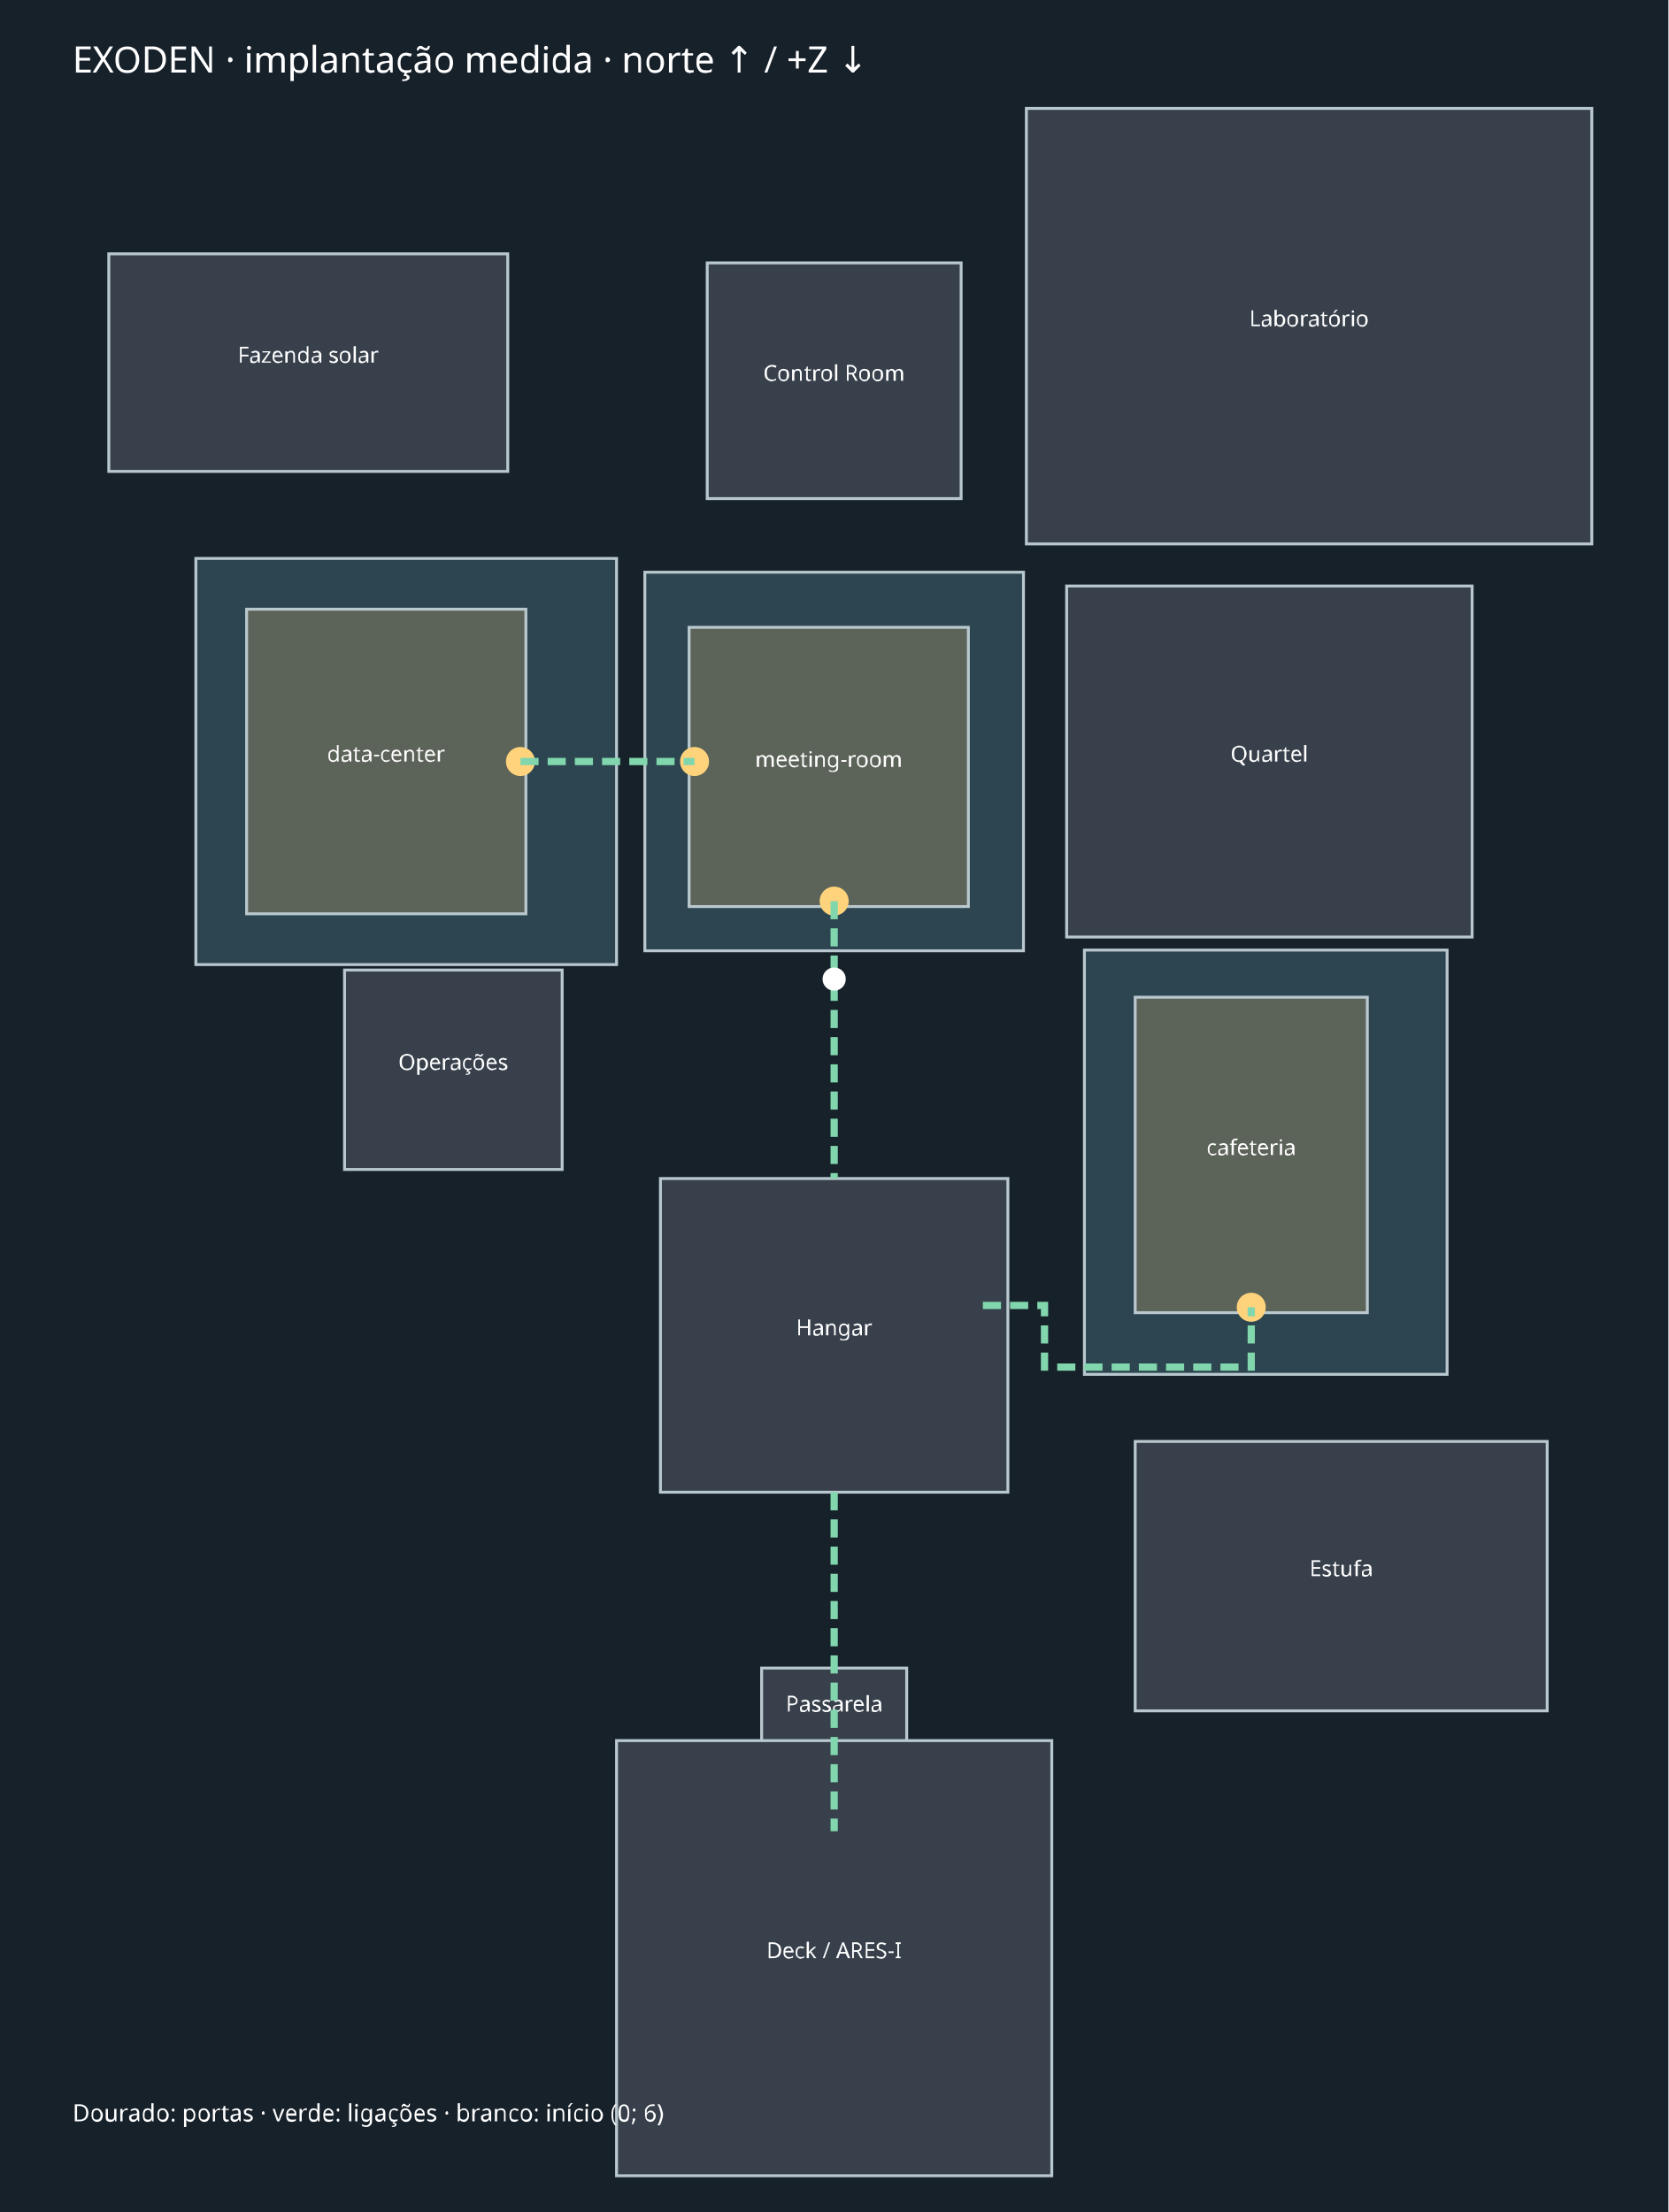
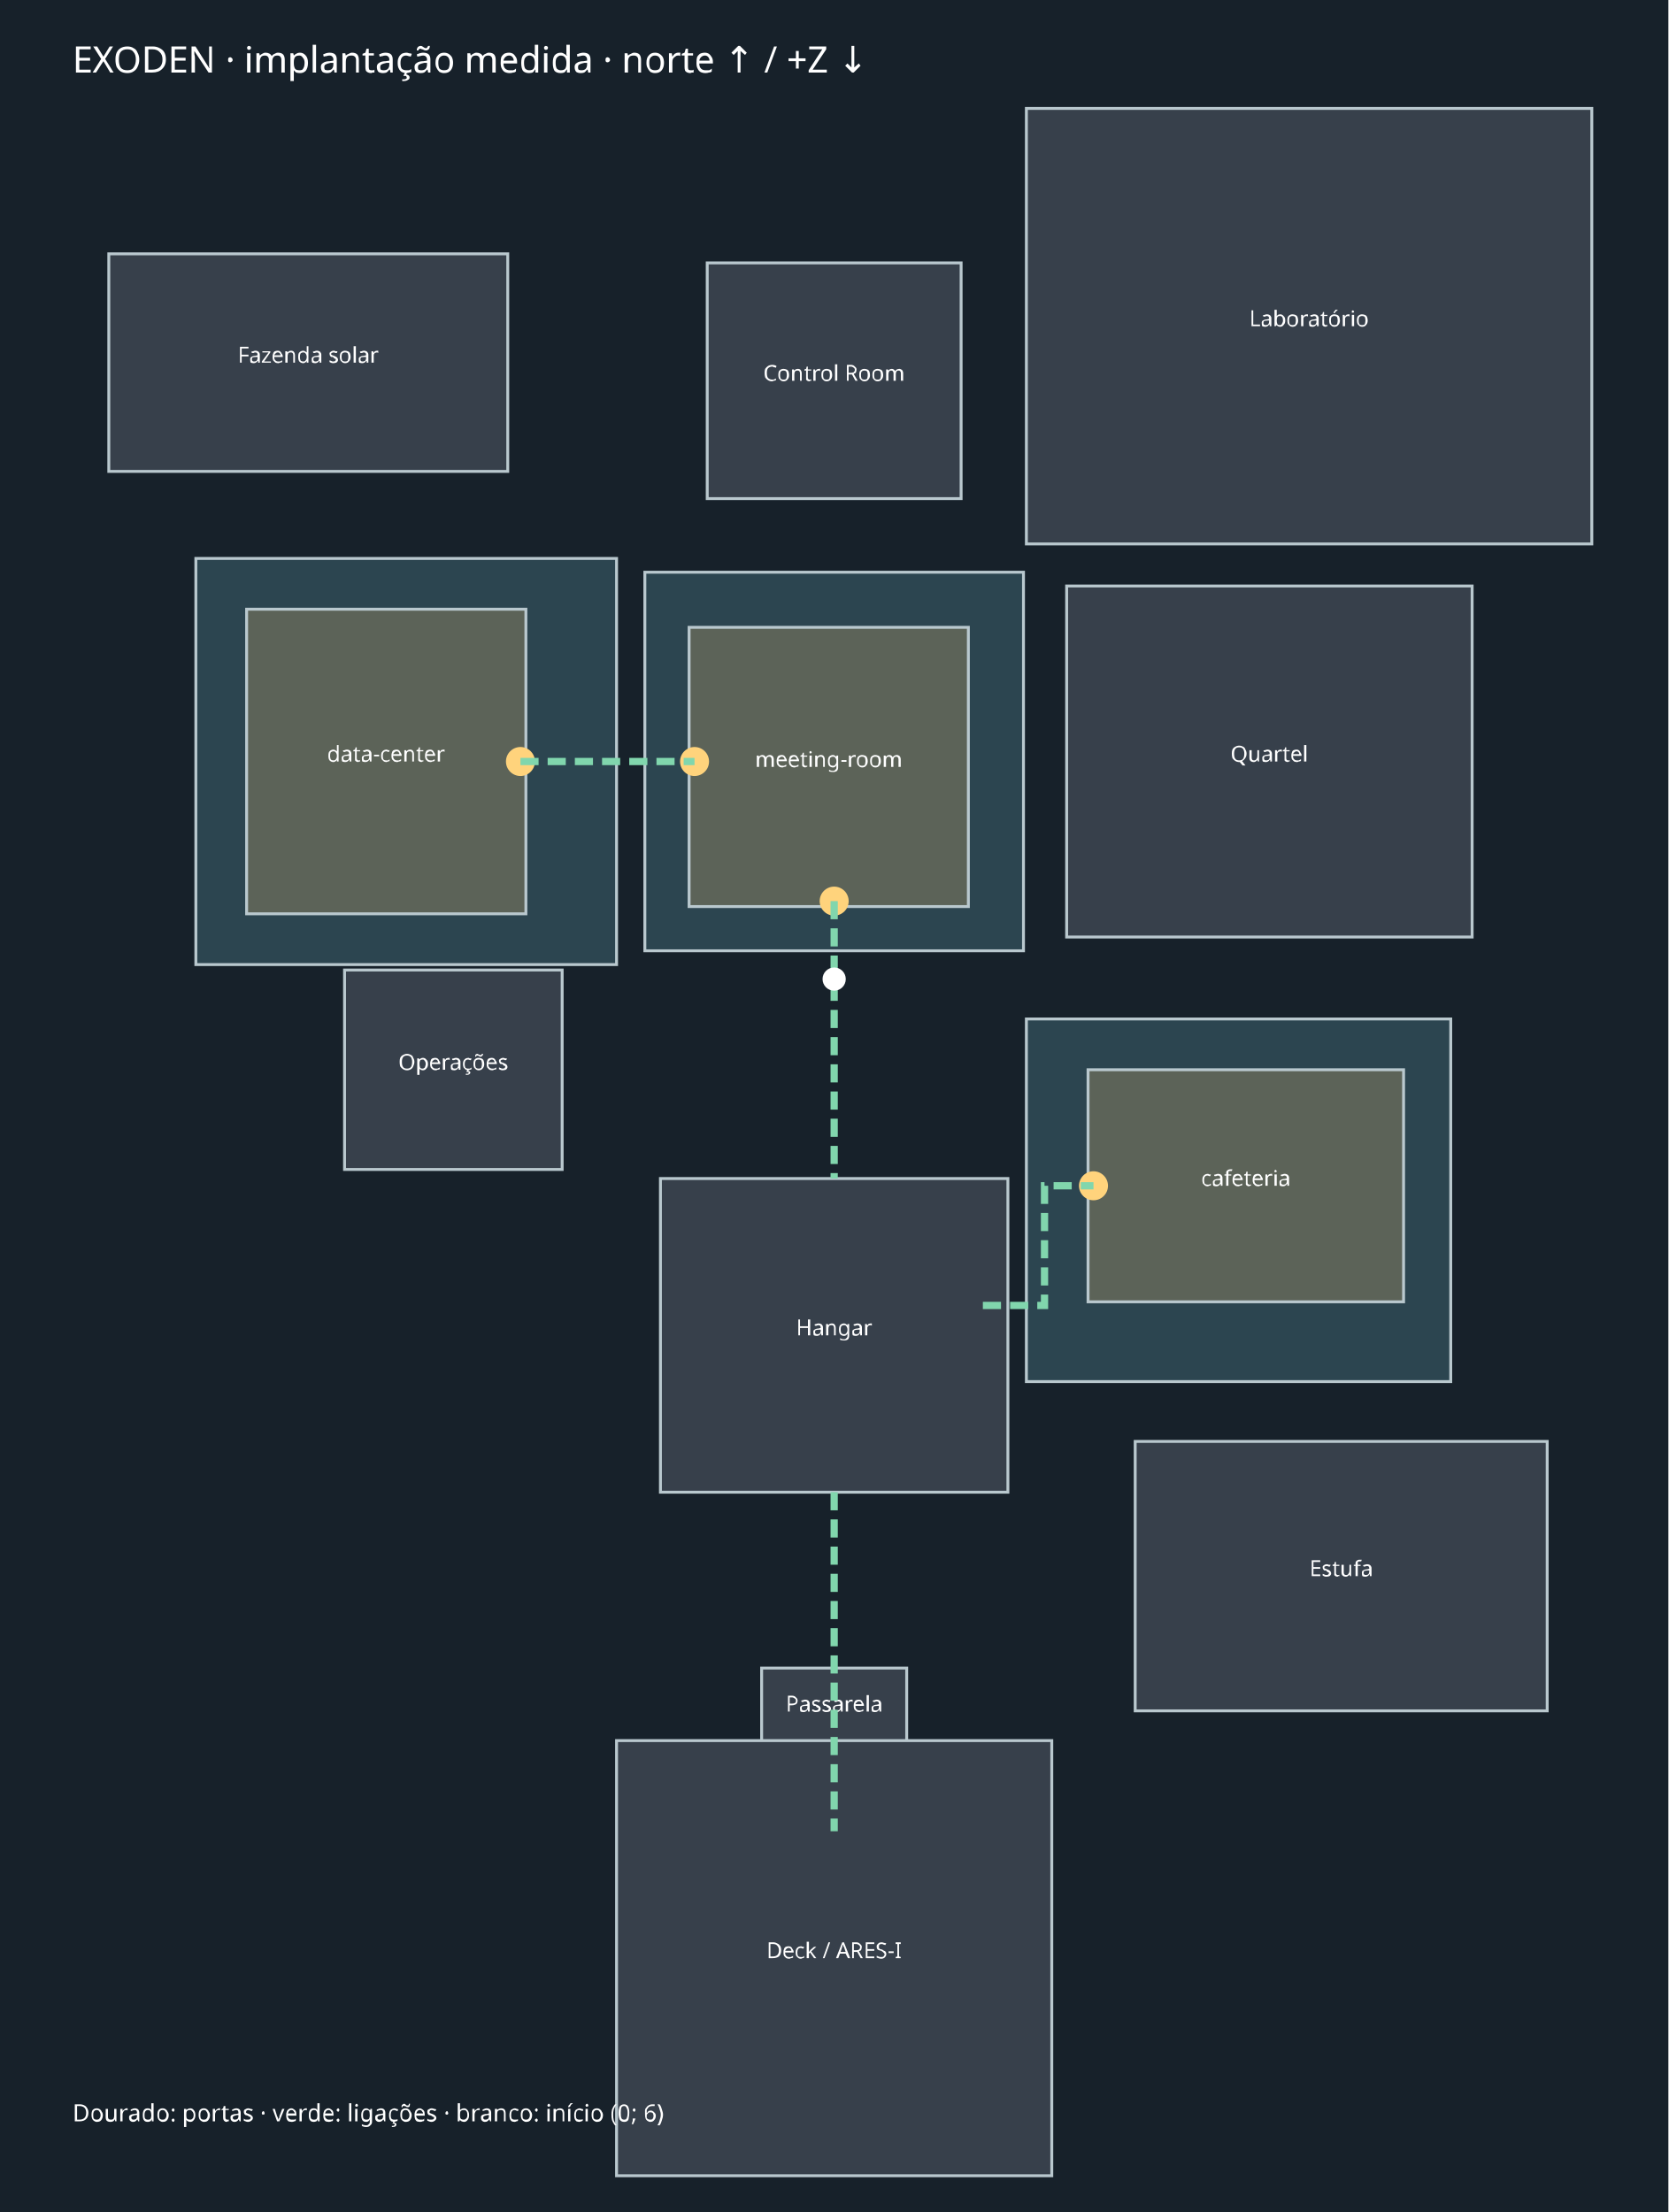
<svg xmlns="http://www.w3.org/2000/svg" viewBox="-23 -21 46 61" width="920" height="1220">
  <rect x="-23" y="-21" width="46" height="61" fill="#17212a" />
  <g font-family="sans-serif">
    <text x="-21" y="-19" fill="#fff" font-size="1">EXODEN · implantação medida · norte ↑ / +Z ↓</text>
    <rect x="-3.5" y="-13.75" width="7" height="6.5" fill="#37404b" stroke="#b9c8ce" stroke-width=".08" />
    <text x="0" y="-10.5" text-anchor="middle" font-size=".6" fill="#fff">Control Room</text>
    <rect x="5.3" y="-18.01" width="15.59" height="12.01" fill="#37404b" stroke="#b9c8ce" stroke-width=".08" />
    <text x="13.095" y="-12.005" text-anchor="middle" font-size=".6" fill="#fff">Laboratório</text>
    <rect x="6.41" y="-4.84" width="11.18" height="9.68" fill="#37404b" stroke="#b9c8ce" stroke-width=".08" />
    <text x="12" y="0" text-anchor="middle" font-size=".6" fill="#fff">Quartel</text>
    <rect x="-13.5" y="5.75" width="6" height="5.5" fill="#37404b" stroke="#b9c8ce" stroke-width=".08" />
    <text x="-10.5" y="8.5" text-anchor="middle" font-size=".6" fill="#fff">Operações</text>
    <rect x="-4.79" y="11.5" width="9.58" height="8.65" fill="#37404b" stroke="#b9c8ce" stroke-width=".08" />
    <text x="0" y="15.825" text-anchor="middle" font-size=".6" fill="#fff">Hangar</text>
    <rect x="8.3" y="18.75" width="11.36" height="7.43" fill="#37404b" stroke="#b9c8ce" stroke-width=".08" />
    <text x="13.98" y="22.465" text-anchor="middle" font-size=".6" fill="#fff">Estufa</text>
    <rect x="-20" y="-14" width="11" height="6" fill="#37404b" stroke="#b9c8ce" stroke-width=".08" />
    <text x="-14.5" y="-11" text-anchor="middle" font-size=".6" fill="#fff">Fazenda solar</text>
    <rect x="-2" y="25" width="4" height="2.4" fill="#37404b" stroke="#b9c8ce" stroke-width=".08" />
    <text x="0" y="26.2" text-anchor="middle" font-size=".6" fill="#fff">Passarela</text>
    <rect x="-6" y="27" width="12" height="12" fill="#37404b" stroke="#b9c8ce" stroke-width=".08" />
    <text x="0" y="33" text-anchor="middle" font-size=".6" fill="#fff">Deck / ARES-I</text>
    <rect x="-5.22" y="-5.22" width="10.44" height="10.44" fill="#2c4550" stroke="#b9c8ce" stroke-width=".08" />
    <text x="0" y="0" text-anchor="middle" font-size=".6" fill="#fff" />
    <rect x="-4" y="-3.7" width="7.7" height="7.7" fill="#5c6358" stroke="#b9c8ce" stroke-width=".08" />
    <text x="-0.15" y="0.15" text-anchor="middle" font-size=".6" fill="#fff">meeting-room</text>
-     <circle cx="-3.85" cy="8.881784197001252e-16" r=".4" fill="#ffd37c" />
-     <circle cx="-2.015384042985957e-8" cy="3.85" r=".4" fill="#ffd37c" />
+     <circle cx="-3.85" cy="8.326672684688674e-16" r=".4" fill="#ffd37c" />
+     <circle cx="8.326672684688674e-16" cy="3.85" r=".4" fill="#ffd37c" />
    <rect x="-17.6" y="-5.6" width="11.6" height="11.2" fill="#2c4550" stroke="#b9c8ce" stroke-width=".08" />
    <text x="-11.8" y="4.440892098500626e-16" text-anchor="middle" font-size=".6" fill="#fff" />
    <rect x="-16.2" y="-4.2" width="7.7" height="8.4" fill="#5c6358" stroke="#b9c8ce" stroke-width=".08" />
    <text x="-12.35" y="0" text-anchor="middle" font-size=".6" fill="#fff">data-center</text>
-     <circle cx="-8.65" cy="8.881784197001252e-16" r=".4" fill="#ffd37c" />
-     <rect x="6.9" y="5.2" width="10" height="11.7" fill="#2c4550" stroke="#b9c8ce" stroke-width=".08" />
-     <text x="11.9" y="11.05" text-anchor="middle" font-size=".6" fill="#fff" />
-     <rect x="8.3" y="6.5" width="6.4" height="8.7" fill="#5c6358" stroke="#b9c8ce" stroke-width=".08" />
-     <text x="11.5" y="10.85" text-anchor="middle" font-size=".6" fill="#fff">cafeteria</text>
-     <circle cx="11.5" cy="15.05" r=".4" fill="#ffd37c" />
-     <path d="M -8.65 0 L -3.85 0 M 0 3.85 L 0 11.5 M 4.1 15 L 5.8 15 L 5.8 16.7 L 11.5 16.7 L 11.5 15.05 M 0 20.15 L 0 29.5" fill="none" stroke="#81d6ad" stroke-width=".2" stroke-dasharray=".5 .25" />
+     <circle cx="-8.65" cy="8.326672684688674e-16" r=".4" fill="#ffd37c" />
+     <rect x="5.3" y="7.1" width="11.7" height="10" fill="#2c4550" stroke="#b9c8ce" stroke-width=".08" />
+     <text x="11.15" y="12.1" text-anchor="middle" font-size=".6" fill="#fff" />
+     <rect x="7" y="8.5" width="8.7" height="6.4" fill="#5c6358" stroke="#b9c8ce" stroke-width=".08" />
+     <text x="11.35" y="11.7" text-anchor="middle" font-size=".6" fill="#fff">cafeteria</text>
+     <circle cx="7.15" cy="11.7" r=".4" fill="#ffd37c" />
+     <path d="M -8.65 0 L -3.85 0 M 0 3.85 L 0 11.5 M 4.1 15 L 5.8 15 L 5.8 11.7 L 7.15 11.7 M 0 20.15 L 0 29.5" fill="none" stroke="#81d6ad" stroke-width=".2" stroke-dasharray=".5 .25" />
    <circle cx="0" cy="6" r=".32" fill="#fff" />
    <text x="-21" y="37.5" fill="#fff" font-size=".65">Dourado: portas · verde: ligações · branco: início (0; 6)</text>
  </g>
</svg>
